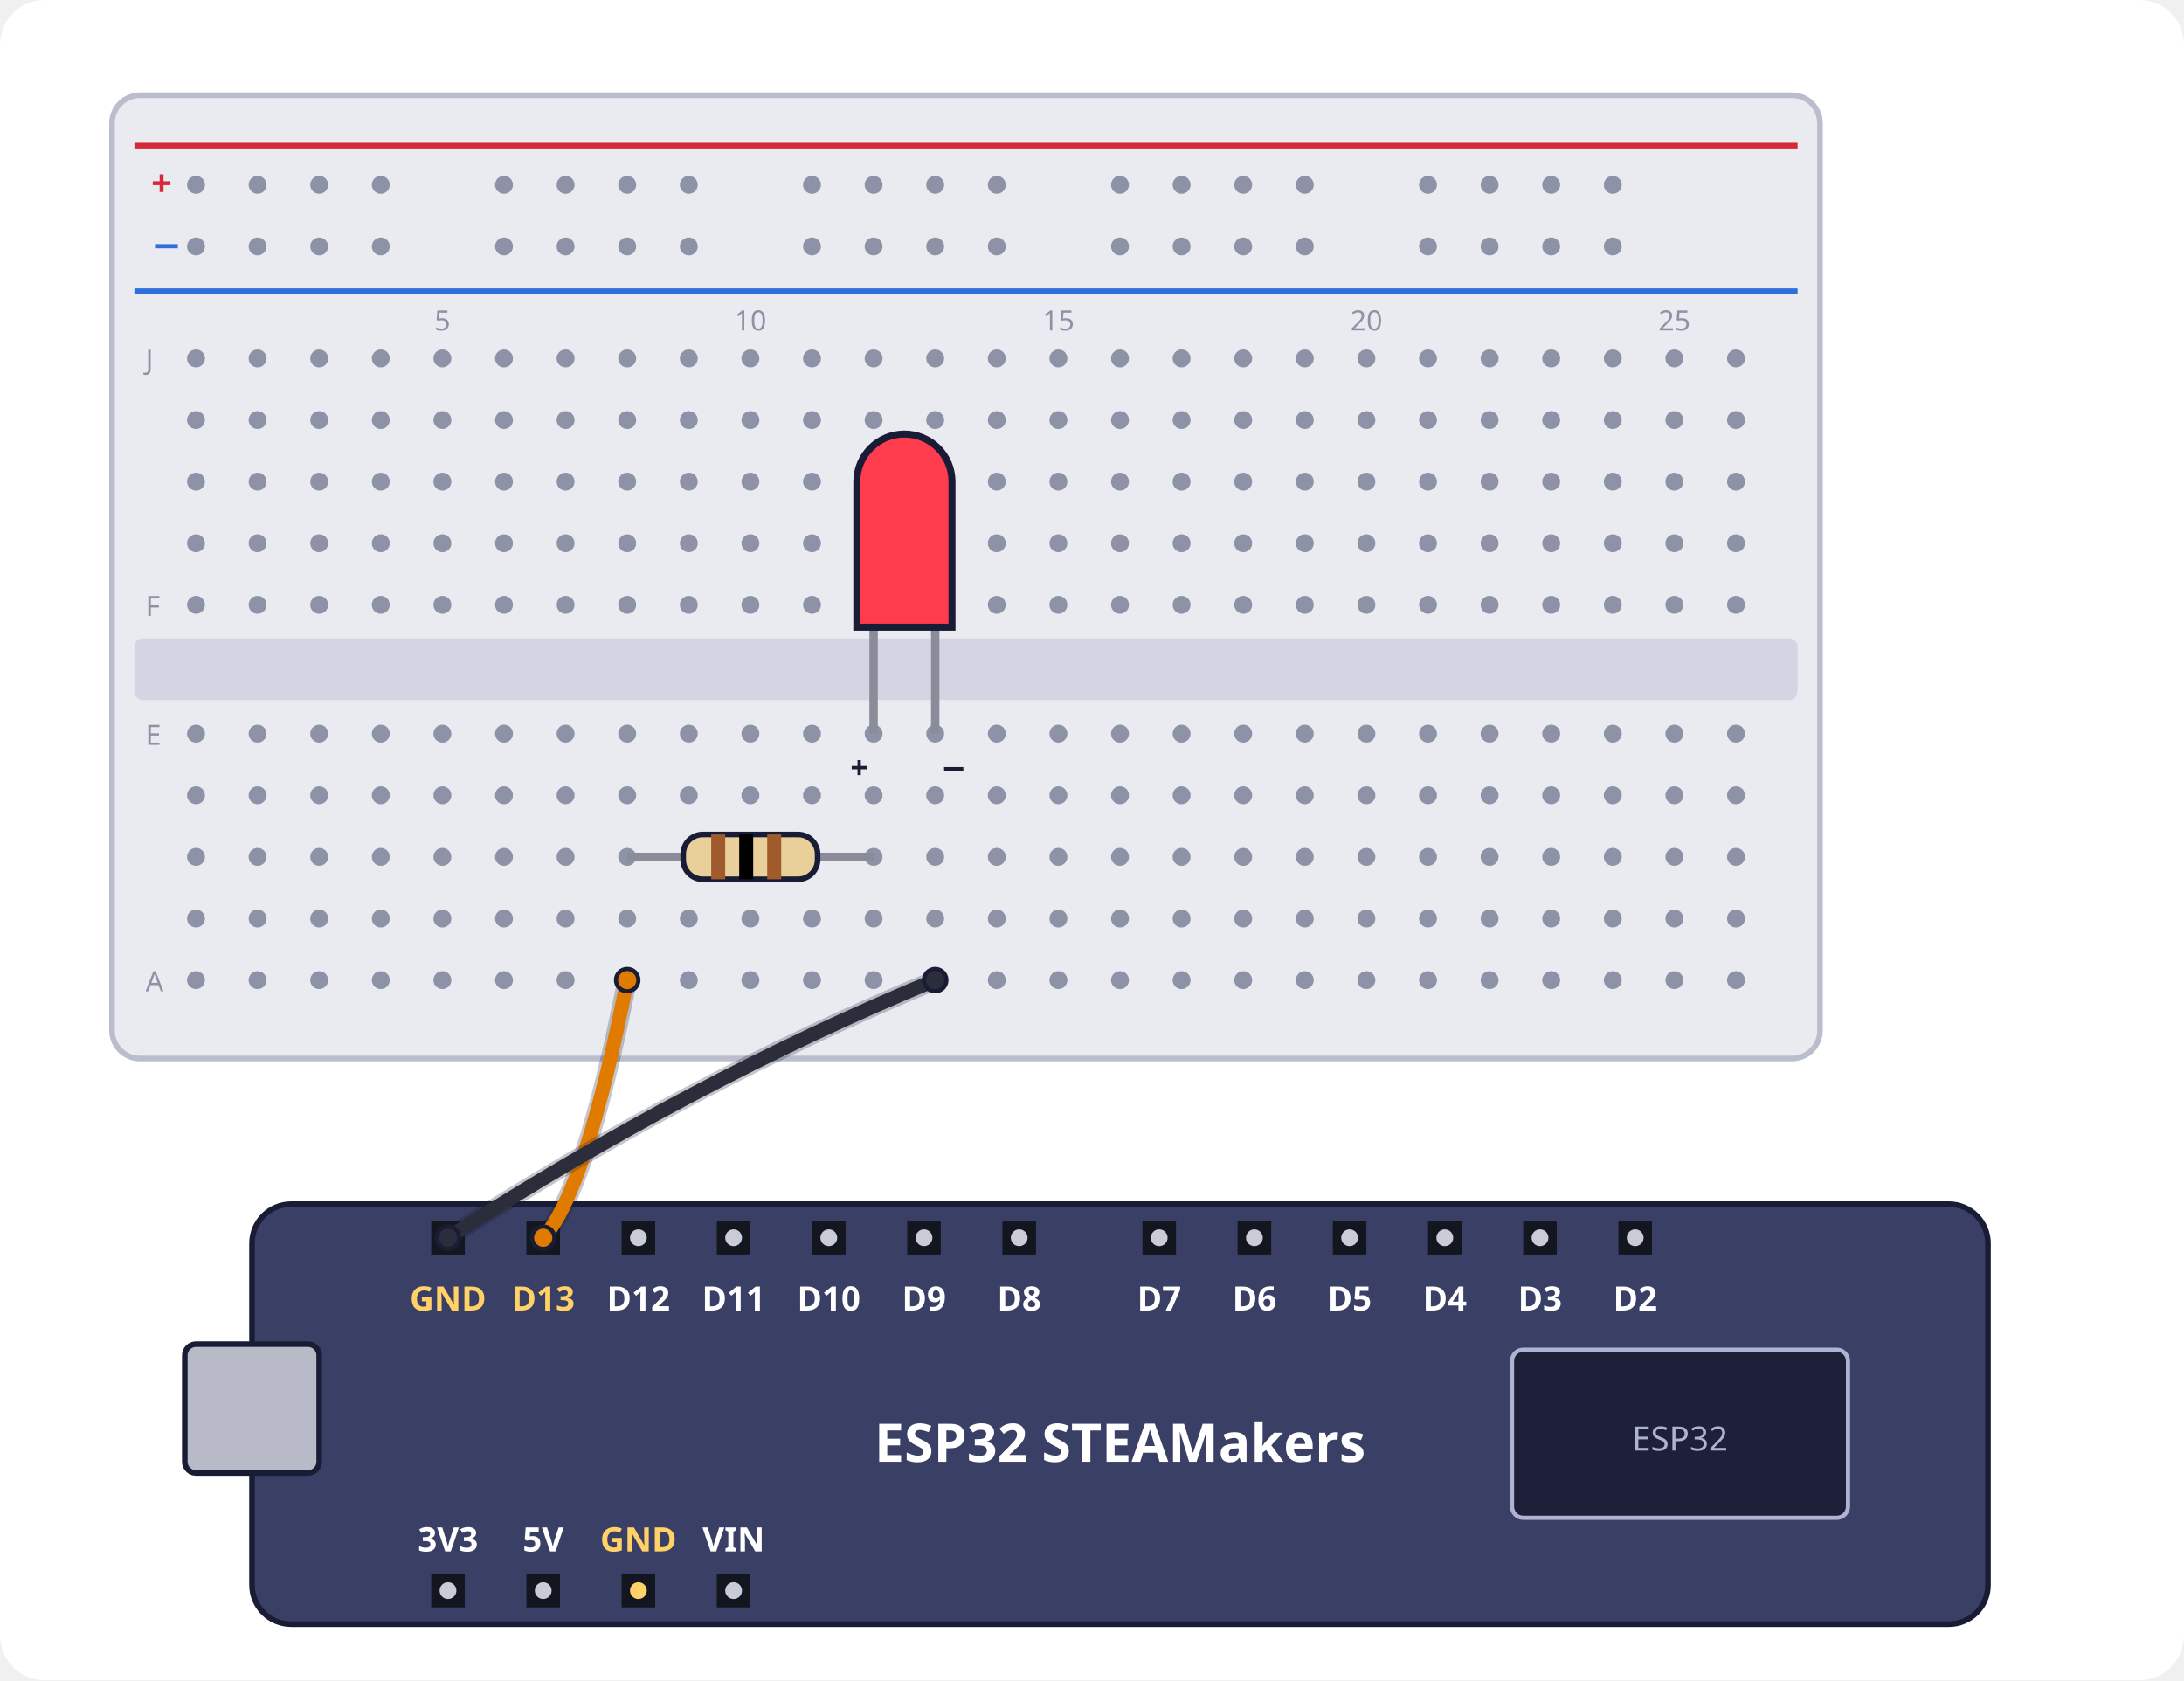
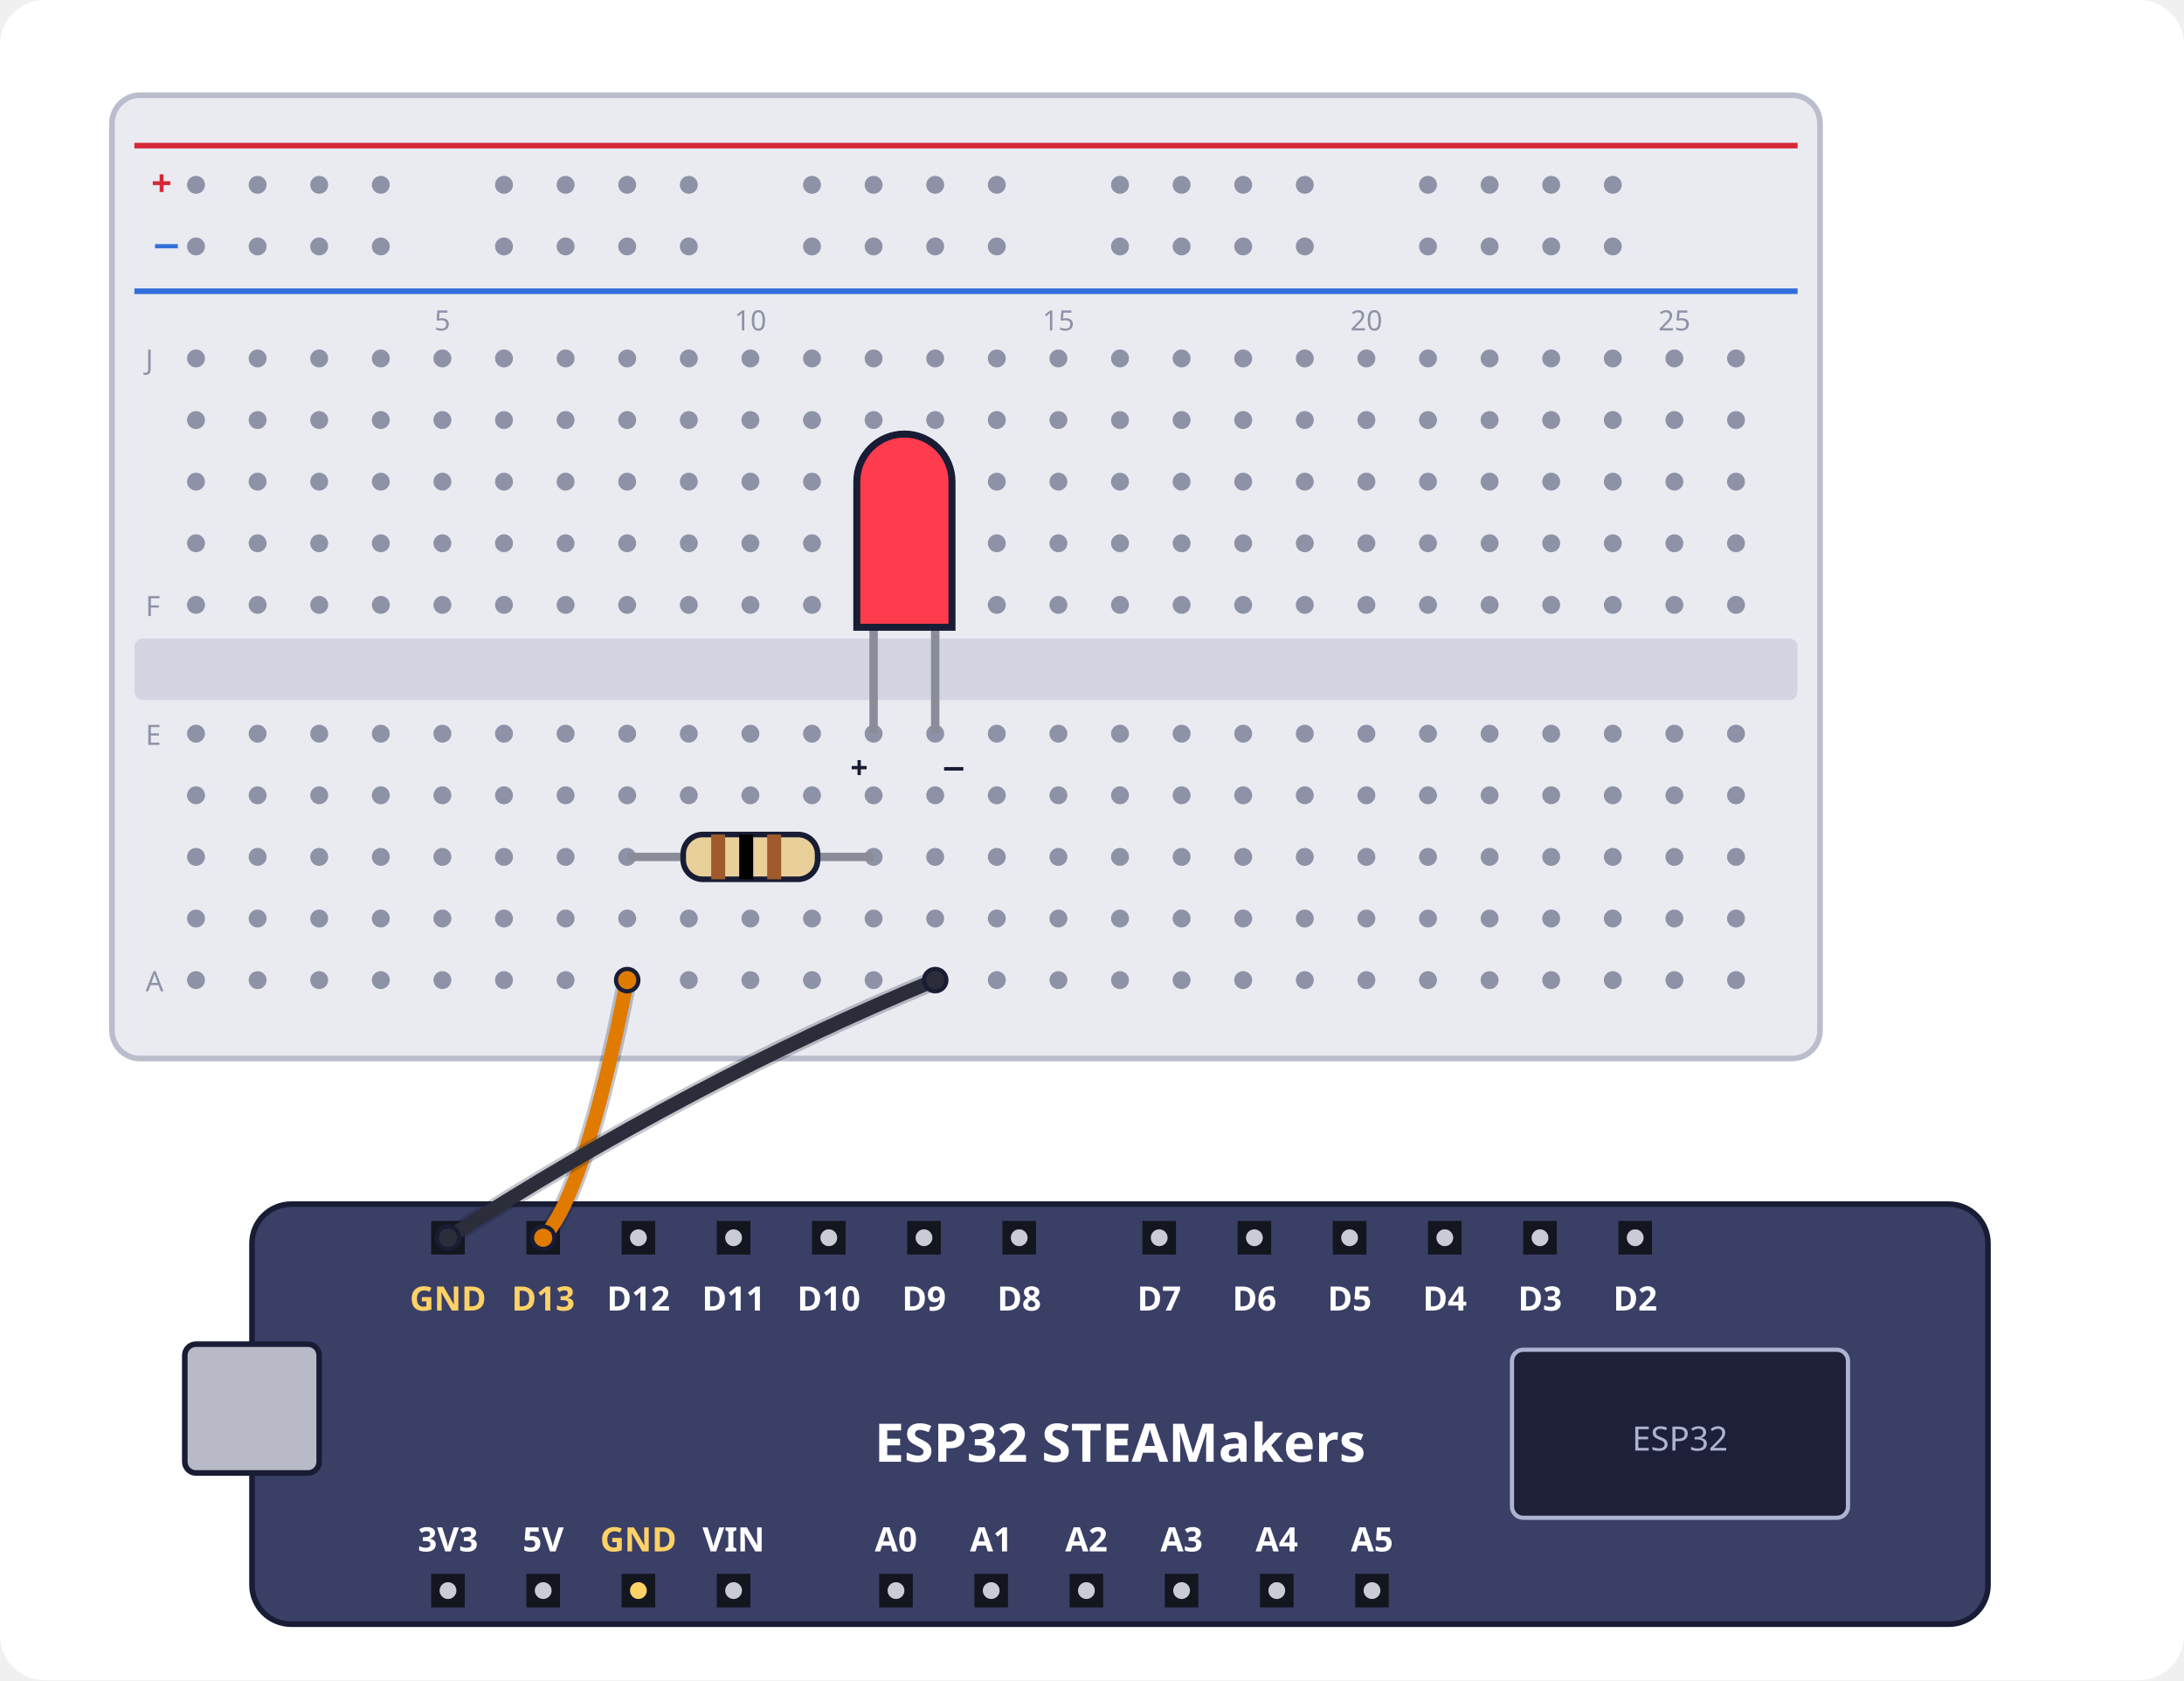
<svg xmlns="http://www.w3.org/2000/svg" viewBox="0 0 780 600" role="img" aria-labelledby="t d" font-family="Manrope,system-ui,sans-serif">
  <rect width="780" height="600" rx="16" fill="#fff" />
  <rect x="40" y="34" width="610" height="344" rx="10" fill="#e9ebf1" stroke="#b9bdcc" stroke-width="2" />
  <rect x="48" y="228" width="594" height="22" rx="3" fill="#d3d6e2" />
  <path d="M48 52 H642" stroke="#d62839" stroke-width="2" />
  <path d="M48 104 H642" stroke="#2f6fdb" stroke-width="2" />
  <text x="54" y="70" font-size="13" font-weight="800" fill="#d62839">+</text>
  <text x="54" y="92" font-size="13" font-weight="800" fill="#2f6fdb">−</text>
  <circle cx="70" cy="128" r="3.2" fill="#8d92a6" />
  <circle cx="70" cy="150" r="3.2" fill="#8d92a6" />
  <circle cx="70" cy="172" r="3.2" fill="#8d92a6" />
  <circle cx="70" cy="194" r="3.2" fill="#8d92a6" />
  <circle cx="70" cy="216" r="3.2" fill="#8d92a6" />
  <circle cx="70" cy="262" r="3.2" fill="#8d92a6" />
  <circle cx="70" cy="284" r="3.2" fill="#8d92a6" />
  <circle cx="70" cy="306" r="3.2" fill="#8d92a6" />
  <circle cx="70" cy="328" r="3.2" fill="#8d92a6" />
  <circle cx="70" cy="350" r="3.2" fill="#8d92a6" />
  <circle cx="70" cy="66" r="3.2" fill="#8d92a6" />
  <circle cx="70" cy="88" r="3.2" fill="#8d92a6" />
  <circle cx="92" cy="128" r="3.2" fill="#8d92a6" />
  <circle cx="92" cy="150" r="3.2" fill="#8d92a6" />
  <circle cx="92" cy="172" r="3.2" fill="#8d92a6" />
  <circle cx="92" cy="194" r="3.2" fill="#8d92a6" />
  <circle cx="92" cy="216" r="3.2" fill="#8d92a6" />
  <circle cx="92" cy="262" r="3.2" fill="#8d92a6" />
  <circle cx="92" cy="284" r="3.2" fill="#8d92a6" />
  <circle cx="92" cy="306" r="3.2" fill="#8d92a6" />
  <circle cx="92" cy="328" r="3.2" fill="#8d92a6" />
  <circle cx="92" cy="350" r="3.2" fill="#8d92a6" />
  <circle cx="92" cy="66" r="3.2" fill="#8d92a6" />
  <circle cx="92" cy="88" r="3.2" fill="#8d92a6" />
  <circle cx="114" cy="128" r="3.2" fill="#8d92a6" />
  <circle cx="114" cy="150" r="3.2" fill="#8d92a6" />
  <circle cx="114" cy="172" r="3.2" fill="#8d92a6" />
  <circle cx="114" cy="194" r="3.2" fill="#8d92a6" />
  <circle cx="114" cy="216" r="3.2" fill="#8d92a6" />
  <circle cx="114" cy="262" r="3.2" fill="#8d92a6" />
  <circle cx="114" cy="284" r="3.2" fill="#8d92a6" />
  <circle cx="114" cy="306" r="3.2" fill="#8d92a6" />
  <circle cx="114" cy="328" r="3.2" fill="#8d92a6" />
  <circle cx="114" cy="350" r="3.2" fill="#8d92a6" />
  <circle cx="114" cy="66" r="3.2" fill="#8d92a6" />
  <circle cx="114" cy="88" r="3.2" fill="#8d92a6" />
  <circle cx="136" cy="128" r="3.2" fill="#8d92a6" />
  <circle cx="136" cy="150" r="3.2" fill="#8d92a6" />
  <circle cx="136" cy="172" r="3.2" fill="#8d92a6" />
  <circle cx="136" cy="194" r="3.2" fill="#8d92a6" />
  <circle cx="136" cy="216" r="3.2" fill="#8d92a6" />
  <circle cx="136" cy="262" r="3.2" fill="#8d92a6" />
  <circle cx="136" cy="284" r="3.2" fill="#8d92a6" />
  <circle cx="136" cy="306" r="3.2" fill="#8d92a6" />
  <circle cx="136" cy="328" r="3.2" fill="#8d92a6" />
  <circle cx="136" cy="350" r="3.2" fill="#8d92a6" />
  <circle cx="136" cy="66" r="3.2" fill="#8d92a6" />
  <circle cx="136" cy="88" r="3.2" fill="#8d92a6" />
  <circle cx="158" cy="128" r="3.2" fill="#8d92a6" />
  <circle cx="158" cy="150" r="3.2" fill="#8d92a6" />
  <circle cx="158" cy="172" r="3.2" fill="#8d92a6" />
  <circle cx="158" cy="194" r="3.2" fill="#8d92a6" />
  <circle cx="158" cy="216" r="3.2" fill="#8d92a6" />
  <circle cx="158" cy="262" r="3.2" fill="#8d92a6" />
  <circle cx="158" cy="284" r="3.2" fill="#8d92a6" />
  <circle cx="158" cy="306" r="3.2" fill="#8d92a6" />
  <circle cx="158" cy="328" r="3.2" fill="#8d92a6" />
  <circle cx="158" cy="350" r="3.2" fill="#8d92a6" />
  <text x="158" y="118" text-anchor="middle" font-size="10" fill="#8d92a6">5</text>
  <circle cx="180" cy="128" r="3.2" fill="#8d92a6" />
  <circle cx="180" cy="150" r="3.2" fill="#8d92a6" />
  <circle cx="180" cy="172" r="3.2" fill="#8d92a6" />
  <circle cx="180" cy="194" r="3.2" fill="#8d92a6" />
  <circle cx="180" cy="216" r="3.2" fill="#8d92a6" />
  <circle cx="180" cy="262" r="3.2" fill="#8d92a6" />
  <circle cx="180" cy="284" r="3.2" fill="#8d92a6" />
  <circle cx="180" cy="306" r="3.2" fill="#8d92a6" />
  <circle cx="180" cy="328" r="3.2" fill="#8d92a6" />
  <circle cx="180" cy="350" r="3.2" fill="#8d92a6" />
  <circle cx="180" cy="66" r="3.2" fill="#8d92a6" />
  <circle cx="180" cy="88" r="3.2" fill="#8d92a6" />
  <circle cx="202" cy="128" r="3.2" fill="#8d92a6" />
  <circle cx="202" cy="150" r="3.2" fill="#8d92a6" />
  <circle cx="202" cy="172" r="3.2" fill="#8d92a6" />
  <circle cx="202" cy="194" r="3.2" fill="#8d92a6" />
  <circle cx="202" cy="216" r="3.2" fill="#8d92a6" />
  <circle cx="202" cy="262" r="3.2" fill="#8d92a6" />
  <circle cx="202" cy="284" r="3.2" fill="#8d92a6" />
  <circle cx="202" cy="306" r="3.2" fill="#8d92a6" />
  <circle cx="202" cy="328" r="3.2" fill="#8d92a6" />
  <circle cx="202" cy="350" r="3.2" fill="#8d92a6" />
  <circle cx="202" cy="66" r="3.2" fill="#8d92a6" />
  <circle cx="202" cy="88" r="3.2" fill="#8d92a6" />
  <circle cx="224" cy="128" r="3.2" fill="#8d92a6" />
  <circle cx="224" cy="150" r="3.2" fill="#8d92a6" />
  <circle cx="224" cy="172" r="3.2" fill="#8d92a6" />
  <circle cx="224" cy="194" r="3.2" fill="#8d92a6" />
  <circle cx="224" cy="216" r="3.2" fill="#8d92a6" />
  <circle cx="224" cy="262" r="3.2" fill="#8d92a6" />
  <circle cx="224" cy="284" r="3.2" fill="#8d92a6" />
  <circle cx="224" cy="306" r="3.2" fill="#8d92a6" />
  <circle cx="224" cy="328" r="3.2" fill="#8d92a6" />
  <circle cx="224" cy="350" r="3.2" fill="#8d92a6" />
  <circle cx="224" cy="66" r="3.2" fill="#8d92a6" />
  <circle cx="224" cy="88" r="3.2" fill="#8d92a6" />
  <circle cx="246" cy="128" r="3.2" fill="#8d92a6" />
  <circle cx="246" cy="150" r="3.2" fill="#8d92a6" />
  <circle cx="246" cy="172" r="3.2" fill="#8d92a6" />
  <circle cx="246" cy="194" r="3.2" fill="#8d92a6" />
  <circle cx="246" cy="216" r="3.2" fill="#8d92a6" />
  <circle cx="246" cy="262" r="3.2" fill="#8d92a6" />
  <circle cx="246" cy="284" r="3.2" fill="#8d92a6" />
  <circle cx="246" cy="306" r="3.2" fill="#8d92a6" />
  <circle cx="246" cy="328" r="3.2" fill="#8d92a6" />
  <circle cx="246" cy="350" r="3.2" fill="#8d92a6" />
  <circle cx="246" cy="66" r="3.2" fill="#8d92a6" />
  <circle cx="246" cy="88" r="3.2" fill="#8d92a6" />
  <circle cx="268" cy="128" r="3.2" fill="#8d92a6" />
  <circle cx="268" cy="150" r="3.2" fill="#8d92a6" />
  <circle cx="268" cy="172" r="3.2" fill="#8d92a6" />
  <circle cx="268" cy="194" r="3.2" fill="#8d92a6" />
  <circle cx="268" cy="216" r="3.2" fill="#8d92a6" />
  <circle cx="268" cy="262" r="3.2" fill="#8d92a6" />
  <circle cx="268" cy="284" r="3.2" fill="#8d92a6" />
  <circle cx="268" cy="306" r="3.2" fill="#8d92a6" />
  <circle cx="268" cy="328" r="3.2" fill="#8d92a6" />
  <circle cx="268" cy="350" r="3.2" fill="#8d92a6" />
  <text x="268" y="118" text-anchor="middle" font-size="10" fill="#8d92a6">10</text>
  <circle cx="290" cy="128" r="3.2" fill="#8d92a6" />
  <circle cx="290" cy="150" r="3.2" fill="#8d92a6" />
  <circle cx="290" cy="172" r="3.2" fill="#8d92a6" />
  <circle cx="290" cy="194" r="3.2" fill="#8d92a6" />
  <circle cx="290" cy="216" r="3.2" fill="#8d92a6" />
  <circle cx="290" cy="262" r="3.2" fill="#8d92a6" />
  <circle cx="290" cy="284" r="3.2" fill="#8d92a6" />
  <circle cx="290" cy="306" r="3.2" fill="#8d92a6" />
  <circle cx="290" cy="328" r="3.2" fill="#8d92a6" />
  <circle cx="290" cy="350" r="3.2" fill="#8d92a6" />
  <circle cx="290" cy="66" r="3.2" fill="#8d92a6" />
  <circle cx="290" cy="88" r="3.2" fill="#8d92a6" />
  <circle cx="312" cy="128" r="3.2" fill="#8d92a6" />
  <circle cx="312" cy="150" r="3.2" fill="#8d92a6" />
  <circle cx="312" cy="172" r="3.2" fill="#8d92a6" />
  <circle cx="312" cy="194" r="3.2" fill="#8d92a6" />
  <circle cx="312" cy="216" r="3.2" fill="#8d92a6" />
  <circle cx="312" cy="262" r="3.2" fill="#8d92a6" />
  <circle cx="312" cy="284" r="3.2" fill="#8d92a6" />
  <circle cx="312" cy="306" r="3.2" fill="#8d92a6" />
  <circle cx="312" cy="328" r="3.2" fill="#8d92a6" />
  <circle cx="312" cy="350" r="3.2" fill="#8d92a6" />
  <circle cx="312" cy="66" r="3.2" fill="#8d92a6" />
  <circle cx="312" cy="88" r="3.2" fill="#8d92a6" />
  <circle cx="334" cy="128" r="3.2" fill="#8d92a6" />
  <circle cx="334" cy="150" r="3.2" fill="#8d92a6" />
  <circle cx="334" cy="172" r="3.2" fill="#8d92a6" />
  <circle cx="334" cy="194" r="3.2" fill="#8d92a6" />
  <circle cx="334" cy="216" r="3.2" fill="#8d92a6" />
  <circle cx="334" cy="262" r="3.2" fill="#8d92a6" />
  <circle cx="334" cy="284" r="3.2" fill="#8d92a6" />
  <circle cx="334" cy="306" r="3.2" fill="#8d92a6" />
  <circle cx="334" cy="328" r="3.2" fill="#8d92a6" />
  <circle cx="334" cy="350" r="3.2" fill="#8d92a6" />
  <circle cx="334" cy="66" r="3.2" fill="#8d92a6" />
  <circle cx="334" cy="88" r="3.2" fill="#8d92a6" />
  <circle cx="356" cy="128" r="3.2" fill="#8d92a6" />
  <circle cx="356" cy="150" r="3.2" fill="#8d92a6" />
  <circle cx="356" cy="172" r="3.2" fill="#8d92a6" />
  <circle cx="356" cy="194" r="3.2" fill="#8d92a6" />
  <circle cx="356" cy="216" r="3.2" fill="#8d92a6" />
  <circle cx="356" cy="262" r="3.2" fill="#8d92a6" />
  <circle cx="356" cy="284" r="3.2" fill="#8d92a6" />
  <circle cx="356" cy="306" r="3.2" fill="#8d92a6" />
  <circle cx="356" cy="328" r="3.2" fill="#8d92a6" />
  <circle cx="356" cy="350" r="3.2" fill="#8d92a6" />
  <circle cx="356" cy="66" r="3.2" fill="#8d92a6" />
  <circle cx="356" cy="88" r="3.2" fill="#8d92a6" />
  <circle cx="378" cy="128" r="3.2" fill="#8d92a6" />
  <circle cx="378" cy="150" r="3.2" fill="#8d92a6" />
  <circle cx="378" cy="172" r="3.2" fill="#8d92a6" />
  <circle cx="378" cy="194" r="3.2" fill="#8d92a6" />
  <circle cx="378" cy="216" r="3.2" fill="#8d92a6" />
  <circle cx="378" cy="262" r="3.2" fill="#8d92a6" />
  <circle cx="378" cy="284" r="3.2" fill="#8d92a6" />
  <circle cx="378" cy="306" r="3.2" fill="#8d92a6" />
  <circle cx="378" cy="328" r="3.2" fill="#8d92a6" />
  <circle cx="378" cy="350" r="3.2" fill="#8d92a6" />
  <text x="378" y="118" text-anchor="middle" font-size="10" fill="#8d92a6">15</text>
  <circle cx="400" cy="128" r="3.2" fill="#8d92a6" />
  <circle cx="400" cy="150" r="3.2" fill="#8d92a6" />
  <circle cx="400" cy="172" r="3.2" fill="#8d92a6" />
  <circle cx="400" cy="194" r="3.2" fill="#8d92a6" />
  <circle cx="400" cy="216" r="3.2" fill="#8d92a6" />
  <circle cx="400" cy="262" r="3.2" fill="#8d92a6" />
  <circle cx="400" cy="284" r="3.2" fill="#8d92a6" />
  <circle cx="400" cy="306" r="3.2" fill="#8d92a6" />
  <circle cx="400" cy="328" r="3.2" fill="#8d92a6" />
  <circle cx="400" cy="350" r="3.2" fill="#8d92a6" />
  <circle cx="400" cy="66" r="3.2" fill="#8d92a6" />
  <circle cx="400" cy="88" r="3.2" fill="#8d92a6" />
  <circle cx="422" cy="128" r="3.2" fill="#8d92a6" />
  <circle cx="422" cy="150" r="3.2" fill="#8d92a6" />
  <circle cx="422" cy="172" r="3.2" fill="#8d92a6" />
  <circle cx="422" cy="194" r="3.2" fill="#8d92a6" />
  <circle cx="422" cy="216" r="3.2" fill="#8d92a6" />
  <circle cx="422" cy="262" r="3.2" fill="#8d92a6" />
  <circle cx="422" cy="284" r="3.2" fill="#8d92a6" />
  <circle cx="422" cy="306" r="3.2" fill="#8d92a6" />
  <circle cx="422" cy="328" r="3.2" fill="#8d92a6" />
  <circle cx="422" cy="350" r="3.2" fill="#8d92a6" />
  <circle cx="422" cy="66" r="3.2" fill="#8d92a6" />
  <circle cx="422" cy="88" r="3.2" fill="#8d92a6" />
  <circle cx="444" cy="128" r="3.2" fill="#8d92a6" />
  <circle cx="444" cy="150" r="3.2" fill="#8d92a6" />
  <circle cx="444" cy="172" r="3.2" fill="#8d92a6" />
  <circle cx="444" cy="194" r="3.2" fill="#8d92a6" />
  <circle cx="444" cy="216" r="3.2" fill="#8d92a6" />
  <circle cx="444" cy="262" r="3.2" fill="#8d92a6" />
  <circle cx="444" cy="284" r="3.2" fill="#8d92a6" />
  <circle cx="444" cy="306" r="3.2" fill="#8d92a6" />
  <circle cx="444" cy="328" r="3.2" fill="#8d92a6" />
  <circle cx="444" cy="350" r="3.2" fill="#8d92a6" />
  <circle cx="444" cy="66" r="3.2" fill="#8d92a6" />
  <circle cx="444" cy="88" r="3.2" fill="#8d92a6" />
  <circle cx="466" cy="128" r="3.2" fill="#8d92a6" />
  <circle cx="466" cy="150" r="3.2" fill="#8d92a6" />
  <circle cx="466" cy="172" r="3.2" fill="#8d92a6" />
  <circle cx="466" cy="194" r="3.2" fill="#8d92a6" />
  <circle cx="466" cy="216" r="3.2" fill="#8d92a6" />
  <circle cx="466" cy="262" r="3.2" fill="#8d92a6" />
  <circle cx="466" cy="284" r="3.2" fill="#8d92a6" />
  <circle cx="466" cy="306" r="3.2" fill="#8d92a6" />
  <circle cx="466" cy="328" r="3.2" fill="#8d92a6" />
  <circle cx="466" cy="350" r="3.2" fill="#8d92a6" />
  <circle cx="466" cy="66" r="3.2" fill="#8d92a6" />
  <circle cx="466" cy="88" r="3.2" fill="#8d92a6" />
  <circle cx="488" cy="128" r="3.2" fill="#8d92a6" />
  <circle cx="488" cy="150" r="3.2" fill="#8d92a6" />
  <circle cx="488" cy="172" r="3.2" fill="#8d92a6" />
  <circle cx="488" cy="194" r="3.2" fill="#8d92a6" />
  <circle cx="488" cy="216" r="3.2" fill="#8d92a6" />
  <circle cx="488" cy="262" r="3.2" fill="#8d92a6" />
  <circle cx="488" cy="284" r="3.2" fill="#8d92a6" />
  <circle cx="488" cy="306" r="3.2" fill="#8d92a6" />
  <circle cx="488" cy="328" r="3.2" fill="#8d92a6" />
  <circle cx="488" cy="350" r="3.2" fill="#8d92a6" />
  <text x="488" y="118" text-anchor="middle" font-size="10" fill="#8d92a6">20</text>
  <circle cx="510" cy="128" r="3.2" fill="#8d92a6" />
  <circle cx="510" cy="150" r="3.2" fill="#8d92a6" />
  <circle cx="510" cy="172" r="3.2" fill="#8d92a6" />
  <circle cx="510" cy="194" r="3.2" fill="#8d92a6" />
  <circle cx="510" cy="216" r="3.2" fill="#8d92a6" />
  <circle cx="510" cy="262" r="3.2" fill="#8d92a6" />
  <circle cx="510" cy="284" r="3.2" fill="#8d92a6" />
  <circle cx="510" cy="306" r="3.2" fill="#8d92a6" />
  <circle cx="510" cy="328" r="3.2" fill="#8d92a6" />
  <circle cx="510" cy="350" r="3.2" fill="#8d92a6" />
  <circle cx="510" cy="66" r="3.2" fill="#8d92a6" />
  <circle cx="510" cy="88" r="3.2" fill="#8d92a6" />
  <circle cx="532" cy="128" r="3.2" fill="#8d92a6" />
  <circle cx="532" cy="150" r="3.2" fill="#8d92a6" />
  <circle cx="532" cy="172" r="3.2" fill="#8d92a6" />
  <circle cx="532" cy="194" r="3.2" fill="#8d92a6" />
  <circle cx="532" cy="216" r="3.2" fill="#8d92a6" />
  <circle cx="532" cy="262" r="3.2" fill="#8d92a6" />
  <circle cx="532" cy="284" r="3.2" fill="#8d92a6" />
  <circle cx="532" cy="306" r="3.2" fill="#8d92a6" />
  <circle cx="532" cy="328" r="3.2" fill="#8d92a6" />
  <circle cx="532" cy="350" r="3.2" fill="#8d92a6" />
  <circle cx="532" cy="66" r="3.2" fill="#8d92a6" />
  <circle cx="532" cy="88" r="3.2" fill="#8d92a6" />
  <circle cx="554" cy="128" r="3.2" fill="#8d92a6" />
  <circle cx="554" cy="150" r="3.2" fill="#8d92a6" />
  <circle cx="554" cy="172" r="3.2" fill="#8d92a6" />
  <circle cx="554" cy="194" r="3.2" fill="#8d92a6" />
  <circle cx="554" cy="216" r="3.2" fill="#8d92a6" />
  <circle cx="554" cy="262" r="3.2" fill="#8d92a6" />
  <circle cx="554" cy="284" r="3.2" fill="#8d92a6" />
  <circle cx="554" cy="306" r="3.2" fill="#8d92a6" />
  <circle cx="554" cy="328" r="3.2" fill="#8d92a6" />
  <circle cx="554" cy="350" r="3.2" fill="#8d92a6" />
  <circle cx="554" cy="66" r="3.2" fill="#8d92a6" />
  <circle cx="554" cy="88" r="3.2" fill="#8d92a6" />
  <circle cx="576" cy="128" r="3.2" fill="#8d92a6" />
  <circle cx="576" cy="150" r="3.2" fill="#8d92a6" />
  <circle cx="576" cy="172" r="3.2" fill="#8d92a6" />
  <circle cx="576" cy="194" r="3.2" fill="#8d92a6" />
  <circle cx="576" cy="216" r="3.2" fill="#8d92a6" />
  <circle cx="576" cy="262" r="3.2" fill="#8d92a6" />
  <circle cx="576" cy="284" r="3.2" fill="#8d92a6" />
  <circle cx="576" cy="306" r="3.2" fill="#8d92a6" />
  <circle cx="576" cy="328" r="3.2" fill="#8d92a6" />
  <circle cx="576" cy="350" r="3.2" fill="#8d92a6" />
  <circle cx="576" cy="66" r="3.2" fill="#8d92a6" />
  <circle cx="576" cy="88" r="3.2" fill="#8d92a6" />
  <circle cx="598" cy="128" r="3.2" fill="#8d92a6" />
  <circle cx="598" cy="150" r="3.2" fill="#8d92a6" />
  <circle cx="598" cy="172" r="3.2" fill="#8d92a6" />
  <circle cx="598" cy="194" r="3.2" fill="#8d92a6" />
  <circle cx="598" cy="216" r="3.2" fill="#8d92a6" />
  <circle cx="598" cy="262" r="3.2" fill="#8d92a6" />
  <circle cx="598" cy="284" r="3.2" fill="#8d92a6" />
  <circle cx="598" cy="306" r="3.2" fill="#8d92a6" />
  <circle cx="598" cy="328" r="3.2" fill="#8d92a6" />
  <circle cx="598" cy="350" r="3.2" fill="#8d92a6" />
  <text x="598" y="118" text-anchor="middle" font-size="10" fill="#8d92a6">25</text>
  <circle cx="620" cy="128" r="3.2" fill="#8d92a6" />
  <circle cx="620" cy="150" r="3.2" fill="#8d92a6" />
  <circle cx="620" cy="172" r="3.2" fill="#8d92a6" />
  <circle cx="620" cy="194" r="3.2" fill="#8d92a6" />
  <circle cx="620" cy="216" r="3.2" fill="#8d92a6" />
  <circle cx="620" cy="262" r="3.2" fill="#8d92a6" />
  <circle cx="620" cy="284" r="3.2" fill="#8d92a6" />
  <circle cx="620" cy="306" r="3.2" fill="#8d92a6" />
  <circle cx="620" cy="328" r="3.2" fill="#8d92a6" />
  <circle cx="620" cy="350" r="3.2" fill="#8d92a6" />
  <text x="52" y="132" font-size="10" fill="#8d92a6">J</text>
  <text x="52" y="220" font-size="10" fill="#8d92a6">F</text>
  <text x="52" y="266" font-size="10" fill="#8d92a6">E</text>
  <text x="52" y="354" font-size="10" fill="#8d92a6">A</text>
  <path d="M224 306 H312" stroke="#8a8d99" stroke-width="3" />
  <rect x="244.0" y="298" width="48" height="16" rx="7" fill="#e9cf9a" stroke="#181c34" stroke-width="2" />
  <rect x="254.0" y="298" width="5" height="16" fill="#a05a2c" />
  <rect x="264.0" y="298" width="5" height="16" fill="#000" />
  <rect x="274.0" y="298" width="5" height="16" fill="#a05a2c" />
  <path d="M312 262 V224" stroke="#8a8d99" stroke-width="3" />
  <path d="M334 262 V224" stroke="#8a8d99" stroke-width="3" />
  <path d="M295 224 V172 a17 17 0 0 1 34 0 V224 Z" transform="translate(11.0 0)" fill="#ff3b4e" stroke="#181c34" stroke-width="2.5" />
  <text x="310" y="278" text-anchor="end" font-size="11" font-weight="800" fill="#181c34">+</text>
  <text x="336" y="278" font-size="11" font-weight="800" fill="#181c34">−</text>
  <rect x="90" y="430" width="620" height="150" rx="14" fill="#3a3f66" stroke="#181c34" stroke-width="2" />
  <rect x="66" y="480" width="48" height="46" rx="4" fill="#b8bbc7" stroke="#181c34" stroke-width="2" />
  <rect x="540" y="482" width="120" height="60" rx="4" fill="#1d2038" stroke="#aeb3d1" stroke-width="1.5" />
  <text x="600" y="518" text-anchor="middle" font-size="12" fill="#aeb3d1">ESP32</text>
  <rect x="154" y="436" width="12" height="12" fill="#14161f" />
  <circle cx="160" cy="442" r="3" fill="#ffd166" />
  <rect x="188" y="436" width="12" height="12" fill="#14161f" />
  <circle cx="194" cy="442" r="3" fill="#ffd166" />
  <rect x="222" y="436" width="12" height="12" fill="#14161f" />
  <circle cx="228" cy="442" r="3" fill="#c9ccd6" />
  <rect x="256" y="436" width="12" height="12" fill="#14161f" />
  <circle cx="262" cy="442" r="3" fill="#c9ccd6" />
  <rect x="290" y="436" width="12" height="12" fill="#14161f" />
  <circle cx="296" cy="442" r="3" fill="#c9ccd6" />
  <rect x="324" y="436" width="12" height="12" fill="#14161f" />
  <circle cx="330" cy="442" r="3" fill="#c9ccd6" />
  <rect x="358" y="436" width="12" height="12" fill="#14161f" />
  <circle cx="364" cy="442" r="3" fill="#c9ccd6" />
  <rect x="408" y="436" width="12" height="12" fill="#14161f" />
  <circle cx="414" cy="442" r="3" fill="#c9ccd6" />
  <rect x="442" y="436" width="12" height="12" fill="#14161f" />
  <circle cx="448" cy="442" r="3" fill="#c9ccd6" />
  <rect x="476" y="436" width="12" height="12" fill="#14161f" />
  <circle cx="482" cy="442" r="3" fill="#c9ccd6" />
  <rect x="510" y="436" width="12" height="12" fill="#14161f" />
  <circle cx="516" cy="442" r="3" fill="#c9ccd6" />
  <rect x="544" y="436" width="12" height="12" fill="#14161f" />
  <circle cx="550" cy="442" r="3" fill="#c9ccd6" />
  <rect x="578" y="436" width="12" height="12" fill="#14161f" />
  <circle cx="584" cy="442" r="3" fill="#c9ccd6" />
  <rect x="154" y="562" width="12" height="12" fill="#14161f" />
  <circle cx="160" cy="568" r="3" fill="#c9ccd6" />
  <rect x="188" y="562" width="12" height="12" fill="#14161f" />
  <circle cx="194" cy="568" r="3" fill="#c9ccd6" />
  <rect x="222" y="562" width="12" height="12" fill="#14161f" />
  <circle cx="228" cy="568" r="3" fill="#ffd166" />
  <rect x="256" y="562" width="12" height="12" fill="#14161f" />
  <circle cx="262" cy="568" r="3" fill="#c9ccd6" />
+   <rect x="314" y="562" width="12" height="12" fill="#14161f" />
+   <circle cx="320" cy="568" r="3" fill="#c9ccd6" />
+   <rect x="348" y="562" width="12" height="12" fill="#14161f" />
+   <circle cx="354" cy="568" r="3" fill="#c9ccd6" />
+   <rect x="382" y="562" width="12" height="12" fill="#14161f" />
+   <circle cx="388" cy="568" r="3" fill="#c9ccd6" />
+   <rect x="416" y="562" width="12" height="12" fill="#14161f" />
+   <circle cx="422" cy="568" r="3" fill="#c9ccd6" />
+   <rect x="450" y="562" width="12" height="12" fill="#14161f" />
+   <circle cx="456" cy="568" r="3" fill="#c9ccd6" />
+   <rect x="484" y="562" width="12" height="12" fill="#14161f" />
+   <circle cx="490" cy="568" r="3" fill="#c9ccd6" />
  <path d="M224 350 Q209.0 426.0 194 442" fill="none" stroke="#181c34" stroke-width="7" stroke-linecap="round" opacity=".25" />
  <path d="M224 350 Q209.0 426.0 194 442" fill="none" stroke="#e07b00" stroke-width="5" stroke-linecap="round" />
  <circle cx="224" cy="350" r="4" fill="#e07b00" stroke="#181c34" stroke-width="1.5" />
  <circle cx="194" cy="442" r="4" fill="#e07b00" stroke="#181c34" stroke-width="1.5" />
  <path d="M334 350 Q247.0 386.0 160 442" fill="none" stroke="#181c34" stroke-width="7" stroke-linecap="round" opacity=".25" />
  <path d="M334 350 Q247.0 386.0 160 442" fill="none" stroke="#2b2d3a" stroke-width="5" stroke-linecap="round" />
  <circle cx="334" cy="350" r="4" fill="#2b2d3a" stroke="#181c34" stroke-width="1.5" />
  <circle cx="160" cy="442" r="4" fill="#2b2d3a" stroke="#181c34" stroke-width="1.5" />
  <text x="400.0" y="522" text-anchor="middle" font-size="19" font-weight="800" fill="#fff" stroke="#3a3f66" stroke-width="4" paint-order="stroke">ESP32 STEAMakers</text>
  <text x="160" y="468" text-anchor="middle" font-size="12" font-weight="800" fill="#ffd166" stroke="#3a3f66" stroke-width="4" paint-order="stroke">GND</text>
  <text x="194" y="468" text-anchor="middle" font-size="12" font-weight="800" fill="#ffd166" stroke="#3a3f66" stroke-width="4" paint-order="stroke">D13</text>
  <text x="228" y="468" text-anchor="middle" font-size="12" font-weight="600" fill="#fff" stroke="#3a3f66" stroke-width="4" paint-order="stroke">D12</text>
  <text x="262" y="468" text-anchor="middle" font-size="12" font-weight="600" fill="#fff" stroke="#3a3f66" stroke-width="4" paint-order="stroke">D11</text>
  <text x="296" y="468" text-anchor="middle" font-size="12" font-weight="600" fill="#fff" stroke="#3a3f66" stroke-width="4" paint-order="stroke">D10</text>
  <text x="330" y="468" text-anchor="middle" font-size="12" font-weight="600" fill="#fff" stroke="#3a3f66" stroke-width="4" paint-order="stroke">D9</text>
  <text x="364" y="468" text-anchor="middle" font-size="12" font-weight="600" fill="#fff" stroke="#3a3f66" stroke-width="4" paint-order="stroke">D8</text>
  <text x="414" y="468" text-anchor="middle" font-size="12" font-weight="600" fill="#fff" stroke="#3a3f66" stroke-width="4" paint-order="stroke">D7</text>
  <text x="448" y="468" text-anchor="middle" font-size="12" font-weight="600" fill="#fff" stroke="#3a3f66" stroke-width="4" paint-order="stroke">D6</text>
  <text x="482" y="468" text-anchor="middle" font-size="12" font-weight="600" fill="#fff" stroke="#3a3f66" stroke-width="4" paint-order="stroke">D5</text>
  <text x="516" y="468" text-anchor="middle" font-size="12" font-weight="600" fill="#fff" stroke="#3a3f66" stroke-width="4" paint-order="stroke">D4</text>
  <text x="550" y="468" text-anchor="middle" font-size="12" font-weight="600" fill="#fff" stroke="#3a3f66" stroke-width="4" paint-order="stroke">D3</text>
  <text x="584" y="468" text-anchor="middle" font-size="12" font-weight="600" fill="#fff" stroke="#3a3f66" stroke-width="4" paint-order="stroke">D2</text>
  <text x="160" y="554" text-anchor="middle" font-size="12" font-weight="600" fill="#fff" stroke="#3a3f66" stroke-width="4" paint-order="stroke">3V3</text>
  <text x="194" y="554" text-anchor="middle" font-size="12" font-weight="600" fill="#fff" stroke="#3a3f66" stroke-width="4" paint-order="stroke">5V</text>
  <text x="228" y="554" text-anchor="middle" font-size="12" font-weight="800" fill="#ffd166" stroke="#3a3f66" stroke-width="4" paint-order="stroke">GND</text>
  <text x="262" y="554" text-anchor="middle" font-size="12" font-weight="600" fill="#fff" stroke="#3a3f66" stroke-width="4" paint-order="stroke">VIN</text>
+   <text x="320" y="554" text-anchor="middle" font-size="12" font-weight="600" fill="#fff" stroke="#3a3f66" stroke-width="4" paint-order="stroke">A0</text>
+   <text x="354" y="554" text-anchor="middle" font-size="12" font-weight="600" fill="#fff" stroke="#3a3f66" stroke-width="4" paint-order="stroke">A1</text>
+   <text x="388" y="554" text-anchor="middle" font-size="12" font-weight="600" fill="#fff" stroke="#3a3f66" stroke-width="4" paint-order="stroke">A2</text>
+   <text x="422" y="554" text-anchor="middle" font-size="12" font-weight="600" fill="#fff" stroke="#3a3f66" stroke-width="4" paint-order="stroke">A3</text>
+   <text x="456" y="554" text-anchor="middle" font-size="12" font-weight="600" fill="#fff" stroke="#3a3f66" stroke-width="4" paint-order="stroke">A4</text>
+   <text x="490" y="554" text-anchor="middle" font-size="12" font-weight="600" fill="#fff" stroke="#3a3f66" stroke-width="4" paint-order="stroke">A5</text>
</svg>
